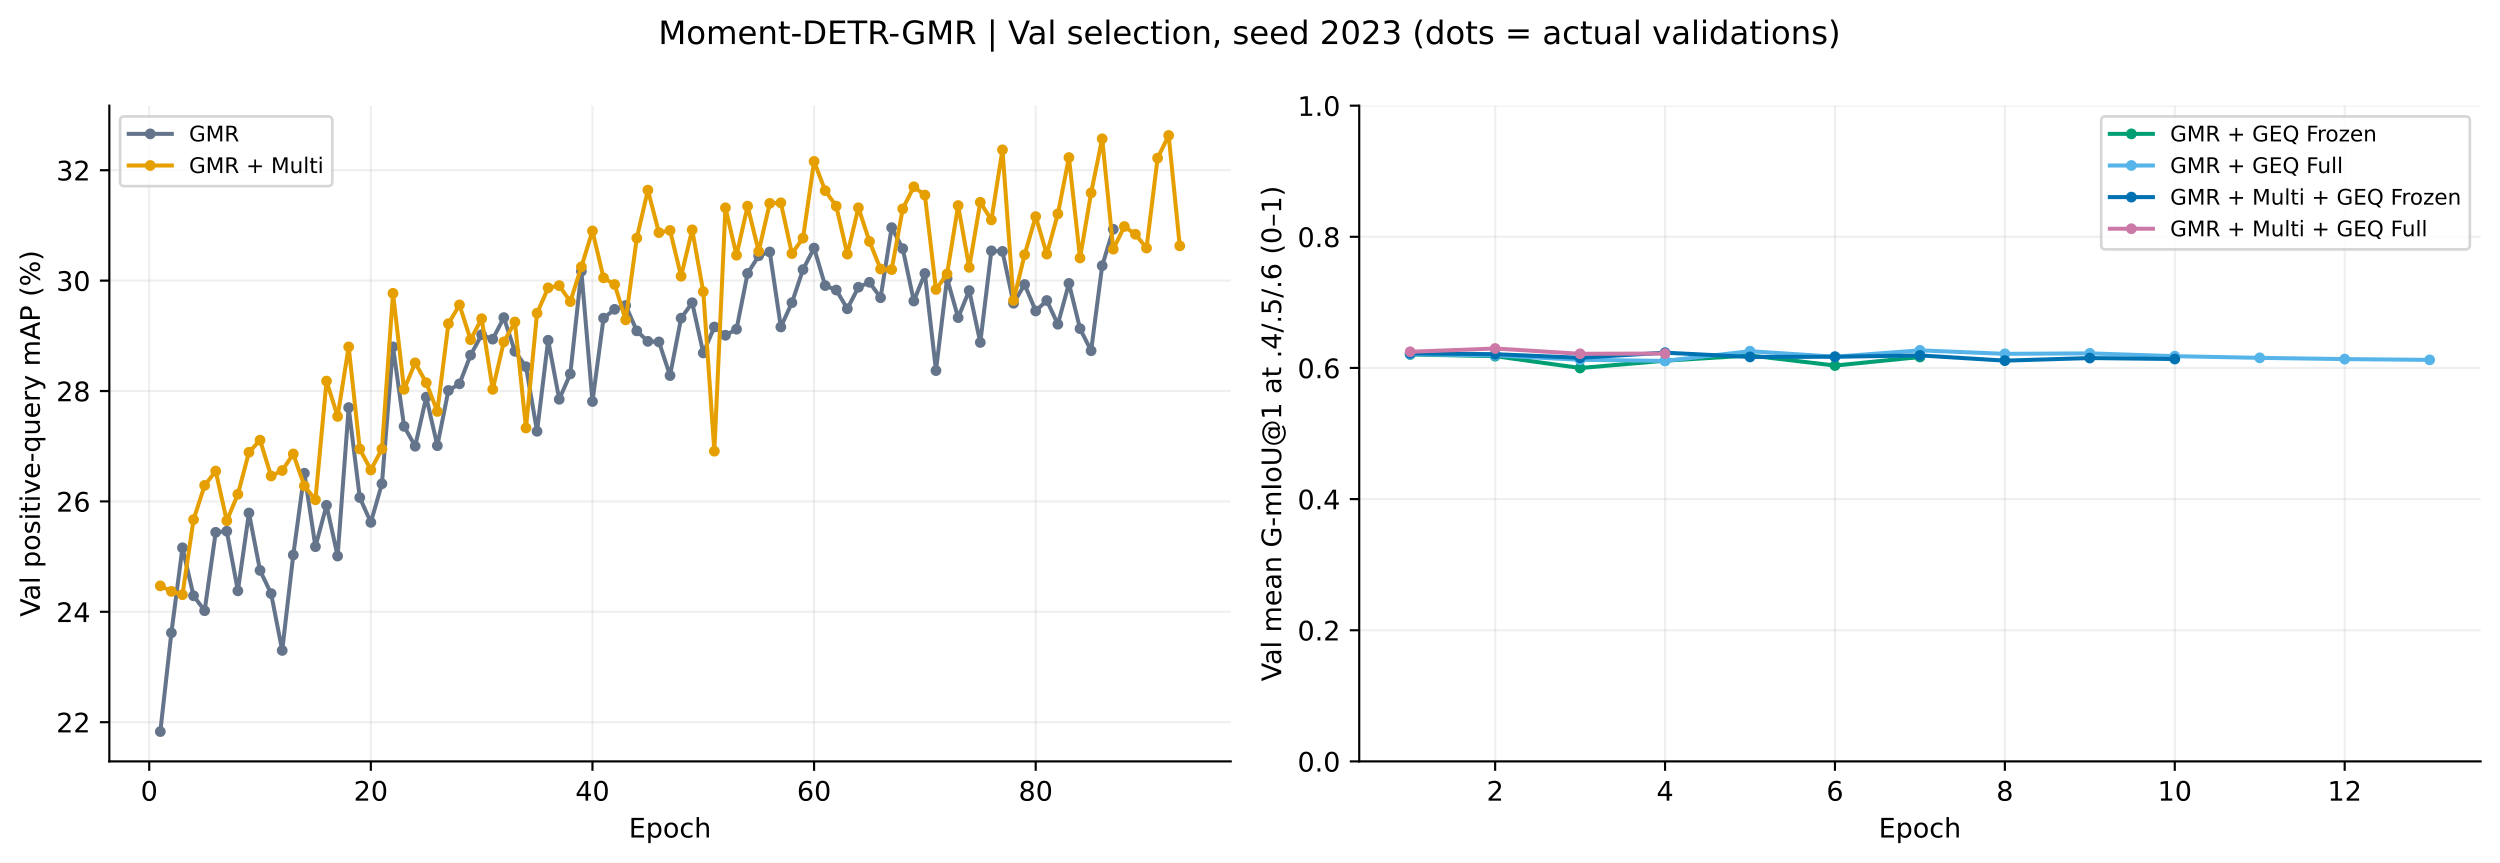
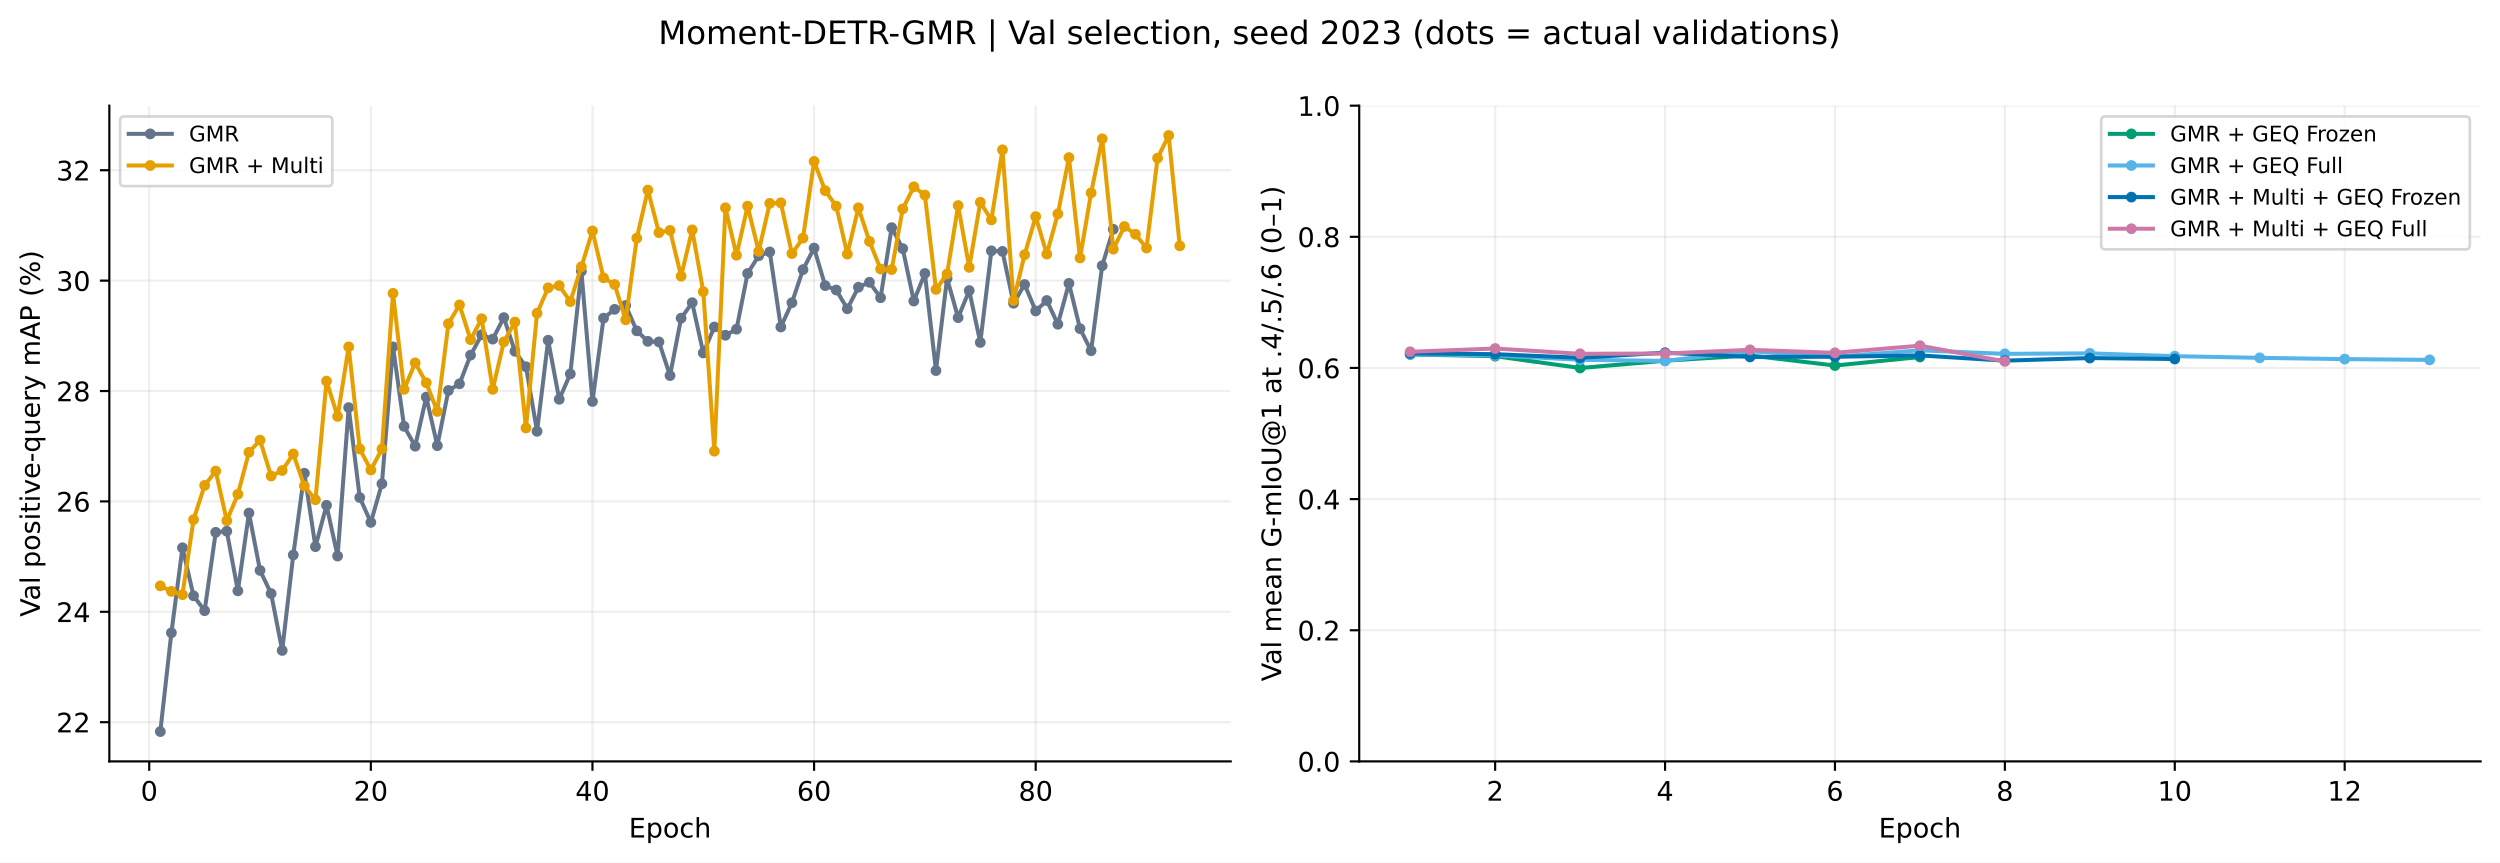
<svg xmlns="http://www.w3.org/2000/svg" xmlns:xlink="http://www.w3.org/1999/xlink" width="928.433pt" height="320.316pt" viewBox="0 0 928.433 320.316" version="1.1">
  <defs>
    <style type="text/css">*{stroke-linejoin: round; stroke-linecap: butt}</style>
  </defs>
  <g id="figure_1">
    <g id="patch_1">
      <path d="M -0 320.316  L 928.433 320.316  L 928.433 0  L -0 0  z " style="fill: #ffffff" />
    </g>
    <g id="axes_1">
      <g id="patch_2">
        <path d="M 40.603 282.76  L 457.058 282.76  L 457.058 39.24  L 40.603 39.24  z " style="fill: #ffffff" />
      </g>
      <g id="matplotlib.axis_1">
        <g id="xtick_1">
          <g id="line2d_1">
            <path d="M 55.418 282.76  L 55.418 39.24  " clip-path="url(#pdc1da5cae6)" style="fill: none; stroke: #b0b0b0; stroke-opacity: 0.2; stroke-width: 0.8; stroke-linecap: square" />
          </g>
          <g id="line2d_2">
            <defs>
              <path id="m847a747f1c" d="M 0 0  L 0 3.5  " style="stroke: #000000; stroke-width: 0.8" />
            </defs>
            <g>
              <use xlink:href="#m847a747f1c" x="55.418" y="282.76" style="stroke: #000000; stroke-width: 0.8" />
            </g>
          </g>
          <g id="text_1">
            <text style="font-size: 10px; font-family: 'DejaVu Sans'; text-anchor: middle" x="55.418" y="297.358" transform="rotate(-0 55.41773 297.3584)">0</text>
          </g>
        </g>
        <g id="xtick_2">
          <g id="line2d_3">
            <path d="M 137.721 282.76  L 137.721 39.24  " clip-path="url(#pdc1da5cae6)" style="fill: none; stroke: #b0b0b0; stroke-opacity: 0.2; stroke-width: 0.8; stroke-linecap: square" />
          </g>
          <g id="line2d_4">
            <g>
              <use xlink:href="#m847a747f1c" x="137.721" y="282.76" style="stroke: #000000; stroke-width: 0.8" />
            </g>
          </g>
          <g id="text_2">
            <text style="font-size: 10px; font-family: 'DejaVu Sans'; text-anchor: middle" x="137.721" y="297.358" transform="rotate(-0 137.7211 297.3584)">20</text>
          </g>
        </g>
        <g id="xtick_3">
          <g id="line2d_5">
            <path d="M 220.024 282.76  L 220.024 39.24  " clip-path="url(#pdc1da5cae6)" style="fill: none; stroke: #b0b0b0; stroke-opacity: 0.2; stroke-width: 0.8; stroke-linecap: square" />
          </g>
          <g id="line2d_6">
            <g>
              <use xlink:href="#m847a747f1c" x="220.024" y="282.76" style="stroke: #000000; stroke-width: 0.8" />
            </g>
          </g>
          <g id="text_3">
            <text style="font-size: 10px; font-family: 'DejaVu Sans'; text-anchor: middle" x="220.024" y="297.358" transform="rotate(-0 220.0244 297.3584)">40</text>
          </g>
        </g>
        <g id="xtick_4">
          <g id="line2d_7">
            <path d="M 302.328 282.76  L 302.328 39.24  " clip-path="url(#pdc1da5cae6)" style="fill: none; stroke: #b0b0b0; stroke-opacity: 0.2; stroke-width: 0.8; stroke-linecap: square" />
          </g>
          <g id="line2d_8">
            <g>
              <use xlink:href="#m847a747f1c" x="302.328" y="282.76" style="stroke: #000000; stroke-width: 0.8" />
            </g>
          </g>
          <g id="text_4">
            <text style="font-size: 10px; font-family: 'DejaVu Sans'; text-anchor: middle" x="302.328" y="297.358" transform="rotate(-0 302.3278 297.3584)">60</text>
          </g>
        </g>
        <g id="xtick_5">
          <g id="line2d_9">
            <path d="M 384.631 282.76  L 384.631 39.24  " clip-path="url(#pdc1da5cae6)" style="fill: none; stroke: #b0b0b0; stroke-opacity: 0.2; stroke-width: 0.8; stroke-linecap: square" />
          </g>
          <g id="line2d_10">
            <g>
              <use xlink:href="#m847a747f1c" x="384.631" y="282.76" style="stroke: #000000; stroke-width: 0.8" />
            </g>
          </g>
          <g id="text_5">
            <text style="font-size: 10px; font-family: 'DejaVu Sans'; text-anchor: middle" x="384.631" y="297.358" transform="rotate(-0 384.6312 297.3584)">80</text>
          </g>
        </g>
        <g id="text_6">
          <text style="font-size: 10px; font-family: 'DejaVu Sans'; text-anchor: middle" x="248.831" y="311.037" transform="rotate(-0 248.8306 311.0366)">Epoch</text>
        </g>
      </g>
      <g id="matplotlib.axis_2">
        <g id="ytick_1">
          <g id="line2d_11">
            <path d="M 40.603 268.206  L 457.058 268.206  " clip-path="url(#pdc1da5cae6)" style="fill: none; stroke: #b0b0b0; stroke-opacity: 0.2; stroke-width: 0.8; stroke-linecap: square" />
          </g>
          <g id="line2d_12">
            <defs>
              <path id="mc433141c62" d="M 0 0  L -3.5 0  " style="stroke: #000000; stroke-width: 0.8" />
            </defs>
            <g>
              <use xlink:href="#mc433141c62" x="40.603" y="268.206" style="stroke: #000000; stroke-width: 0.8" />
            </g>
          </g>
          <g id="text_7">
            <text style="font-size: 10px; font-family: 'DejaVu Sans'; text-anchor: end" x="33.603" y="272.005" transform="rotate(-0 33.60312 272.0054)">22</text>
          </g>
        </g>
        <g id="ytick_2">
          <g id="line2d_13">
            <path d="M 40.603 227.21  L 457.058 227.21  " clip-path="url(#pdc1da5cae6)" style="fill: none; stroke: #b0b0b0; stroke-opacity: 0.2; stroke-width: 0.8; stroke-linecap: square" />
          </g>
          <g id="line2d_14">
            <g>
              <use xlink:href="#mc433141c62" x="40.603" y="227.21" style="stroke: #000000; stroke-width: 0.8" />
            </g>
          </g>
          <g id="text_8">
            <text style="font-size: 10px; font-family: 'DejaVu Sans'; text-anchor: end" x="33.603" y="231.009" transform="rotate(-0 33.60312 231.0088)">24</text>
          </g>
        </g>
        <g id="ytick_3">
          <g id="line2d_15">
            <path d="M 40.603 186.213  L 457.058 186.213  " clip-path="url(#pdc1da5cae6)" style="fill: none; stroke: #b0b0b0; stroke-opacity: 0.2; stroke-width: 0.8; stroke-linecap: square" />
          </g>
          <g id="line2d_16">
            <g>
              <use xlink:href="#mc433141c62" x="40.603" y="186.213" style="stroke: #000000; stroke-width: 0.8" />
            </g>
          </g>
          <g id="text_9">
            <text style="font-size: 10px; font-family: 'DejaVu Sans'; text-anchor: end" x="33.603" y="190.012" transform="rotate(-0 33.60312 190.0121)">26</text>
          </g>
        </g>
        <g id="ytick_4">
          <g id="line2d_17">
            <path d="M 40.603 145.216  L 457.058 145.216  " clip-path="url(#pdc1da5cae6)" style="fill: none; stroke: #b0b0b0; stroke-opacity: 0.2; stroke-width: 0.8; stroke-linecap: square" />
          </g>
          <g id="line2d_18">
            <g>
              <use xlink:href="#mc433141c62" x="40.603" y="145.216" style="stroke: #000000; stroke-width: 0.8" />
            </g>
          </g>
          <g id="text_10">
            <text style="font-size: 10px; font-family: 'DejaVu Sans'; text-anchor: end" x="33.603" y="149.016" transform="rotate(-0 33.60312 149.0155)">28</text>
          </g>
        </g>
        <g id="ytick_5">
          <g id="line2d_19">
            <path d="M 40.603 104.22  L 457.058 104.22  " clip-path="url(#pdc1da5cae6)" style="fill: none; stroke: #b0b0b0; stroke-opacity: 0.2; stroke-width: 0.8; stroke-linecap: square" />
          </g>
          <g id="line2d_20">
            <g>
              <use xlink:href="#mc433141c62" x="40.603" y="104.22" style="stroke: #000000; stroke-width: 0.8" />
            </g>
          </g>
          <g id="text_11">
            <text style="font-size: 10px; font-family: 'DejaVu Sans'; text-anchor: end" x="33.603" y="108.019" transform="rotate(-0 33.60312 108.0189)">30</text>
          </g>
        </g>
        <g id="ytick_6">
          <g id="line2d_21">
            <path d="M 40.603 63.223  L 457.058 63.223  " clip-path="url(#pdc1da5cae6)" style="fill: none; stroke: #b0b0b0; stroke-opacity: 0.2; stroke-width: 0.8; stroke-linecap: square" />
          </g>
          <g id="line2d_22">
            <g>
              <use xlink:href="#mc433141c62" x="40.603" y="63.223" style="stroke: #000000; stroke-width: 0.8" />
            </g>
          </g>
          <g id="text_12">
            <text style="font-size: 10px; font-family: 'DejaVu Sans'; text-anchor: end" x="33.603" y="67.022" transform="rotate(-0 33.60312 67.02225)">32</text>
          </g>
        </g>
        <g id="text_13">
          <text style="font-size: 10px; font-family: 'DejaVu Sans'; text-anchor: middle" x="14.798" y="161" transform="rotate(-90 14.79844 161)">Val positive-query mAP (%)</text>
        </g>
      </g>
      <g id="line2d_23">
        <path d="M 59.533 271.691  L 63.648 234.999  L 67.763 203.432  L 71.878 221.265  L 75.994 226.8  L 80.109 197.692  L 84.224 197.282  L 88.339 219.42  L 92.454 190.518  L 96.569 211.836  L 100.685 220.445  L 104.8 241.558  L 108.915 206.096  L 113.03 175.759  L 117.145 203.022  L 121.26 187.648  L 125.376 206.506  L 129.491 151.366  L 133.606 184.778  L 137.721 194.002  L 141.836 179.653  L 145.951 128.818  L 150.067 158.335  L 154.182 165.715  L 158.297 147.471  L 162.412 165.51  L 166.527 145.011  L 170.642 142.552  L 174.758 131.892  L 178.873 124.308  L 182.988 125.948  L 187.103 117.954  L 191.218 130.458  L 195.333 136.197  L 199.449 160.18  L 203.564 126.358  L 207.679 148.291  L 211.794 138.862  L 215.909 100.735  L 220.024 149.111  L 224.14 118.159  L 228.255 114.879  L 232.37 113.444  L 236.485 122.873  L 240.6 126.768  L 244.715 126.973  L 248.831 139.477  L 252.946 118.159  L 257.061 112.419  L 261.176 131.072  L 265.291 121.438  L 269.406 124.513  L 273.522 122.258  L 277.637 101.555  L 281.752 94.995  L 285.867 93.561  L 289.982 121.438  L 294.097 112.419  L 298.213 100.12  L 302.328 92.126  L 306.443 106.065  L 310.558 107.704  L 314.673 114.674  L 318.788 106.679  L 322.904 104.835  L 327.019 110.574  L 331.134 84.541  L 335.249 92.331  L 339.364 111.804  L 343.479 101.555  L 347.595 137.632  L 351.71 103.4  L 355.825 117.954  L 359.94 107.909  L 364.055 127.178  L 368.17 93.151  L 372.286 93.356  L 376.401 112.624  L 380.516 105.655  L 384.631 115.494  L 388.746 111.599  L 392.862 120.413  L 396.977 105.245  L 401.092 122.053  L 405.207 130.253  L 409.322 98.685  L 413.437 85.156  " clip-path="url(#pdc1da5cae6)" style="fill: none; stroke: #64748b; stroke-width: 1.5; stroke-linecap: square" />
        <defs>
          <path id="mf4bc2572a3" d="M 0 1.5  C 0.398 1.5 0.779 1.342 1.061 1.061  C 1.342 0.779 1.5 0.398 1.5 0  C 1.5 -0.398 1.342 -0.779 1.061 -1.061  C 0.779 -1.342 0.398 -1.5 0 -1.5  C -0.398 -1.5 -0.779 -1.342 -1.061 -1.061  C -1.342 -0.779 -1.5 -0.398 -1.5 0  C -1.5 0.398 -1.342 0.779 -1.061 1.061  C -0.779 1.342 -0.398 1.5 0 1.5  z " style="stroke: #64748b" />
        </defs>
        <g clip-path="url(#pdc1da5cae6)">
          <use xlink:href="#mf4bc2572a3" x="59.533" y="271.691" style="fill: #64748b; stroke: #64748b" />
          <use xlink:href="#mf4bc2572a3" x="63.648" y="234.999" style="fill: #64748b; stroke: #64748b" />
          <use xlink:href="#mf4bc2572a3" x="67.763" y="203.432" style="fill: #64748b; stroke: #64748b" />
          <use xlink:href="#mf4bc2572a3" x="71.878" y="221.265" style="fill: #64748b; stroke: #64748b" />
          <use xlink:href="#mf4bc2572a3" x="75.994" y="226.8" style="fill: #64748b; stroke: #64748b" />
          <use xlink:href="#mf4bc2572a3" x="80.109" y="197.692" style="fill: #64748b; stroke: #64748b" />
          <use xlink:href="#mf4bc2572a3" x="84.224" y="197.282" style="fill: #64748b; stroke: #64748b" />
          <use xlink:href="#mf4bc2572a3" x="88.339" y="219.42" style="fill: #64748b; stroke: #64748b" />
          <use xlink:href="#mf4bc2572a3" x="92.454" y="190.518" style="fill: #64748b; stroke: #64748b" />
          <use xlink:href="#mf4bc2572a3" x="96.569" y="211.836" style="fill: #64748b; stroke: #64748b" />
          <use xlink:href="#mf4bc2572a3" x="100.685" y="220.445" style="fill: #64748b; stroke: #64748b" />
          <use xlink:href="#mf4bc2572a3" x="104.8" y="241.558" style="fill: #64748b; stroke: #64748b" />
          <use xlink:href="#mf4bc2572a3" x="108.915" y="206.096" style="fill: #64748b; stroke: #64748b" />
          <use xlink:href="#mf4bc2572a3" x="113.03" y="175.759" style="fill: #64748b; stroke: #64748b" />
          <use xlink:href="#mf4bc2572a3" x="117.145" y="203.022" style="fill: #64748b; stroke: #64748b" />
          <use xlink:href="#mf4bc2572a3" x="121.26" y="187.648" style="fill: #64748b; stroke: #64748b" />
          <use xlink:href="#mf4bc2572a3" x="125.376" y="206.506" style="fill: #64748b; stroke: #64748b" />
          <use xlink:href="#mf4bc2572a3" x="129.491" y="151.366" style="fill: #64748b; stroke: #64748b" />
          <use xlink:href="#mf4bc2572a3" x="133.606" y="184.778" style="fill: #64748b; stroke: #64748b" />
          <use xlink:href="#mf4bc2572a3" x="137.721" y="194.002" style="fill: #64748b; stroke: #64748b" />
          <use xlink:href="#mf4bc2572a3" x="141.836" y="179.653" style="fill: #64748b; stroke: #64748b" />
          <use xlink:href="#mf4bc2572a3" x="145.951" y="128.818" style="fill: #64748b; stroke: #64748b" />
          <use xlink:href="#mf4bc2572a3" x="150.067" y="158.335" style="fill: #64748b; stroke: #64748b" />
          <use xlink:href="#mf4bc2572a3" x="154.182" y="165.715" style="fill: #64748b; stroke: #64748b" />
          <use xlink:href="#mf4bc2572a3" x="158.297" y="147.471" style="fill: #64748b; stroke: #64748b" />
          <use xlink:href="#mf4bc2572a3" x="162.412" y="165.51" style="fill: #64748b; stroke: #64748b" />
          <use xlink:href="#mf4bc2572a3" x="166.527" y="145.011" style="fill: #64748b; stroke: #64748b" />
          <use xlink:href="#mf4bc2572a3" x="170.642" y="142.552" style="fill: #64748b; stroke: #64748b" />
          <use xlink:href="#mf4bc2572a3" x="174.758" y="131.892" style="fill: #64748b; stroke: #64748b" />
          <use xlink:href="#mf4bc2572a3" x="178.873" y="124.308" style="fill: #64748b; stroke: #64748b" />
          <use xlink:href="#mf4bc2572a3" x="182.988" y="125.948" style="fill: #64748b; stroke: #64748b" />
          <use xlink:href="#mf4bc2572a3" x="187.103" y="117.954" style="fill: #64748b; stroke: #64748b" />
          <use xlink:href="#mf4bc2572a3" x="191.218" y="130.458" style="fill: #64748b; stroke: #64748b" />
          <use xlink:href="#mf4bc2572a3" x="195.333" y="136.197" style="fill: #64748b; stroke: #64748b" />
          <use xlink:href="#mf4bc2572a3" x="199.449" y="160.18" style="fill: #64748b; stroke: #64748b" />
          <use xlink:href="#mf4bc2572a3" x="203.564" y="126.358" style="fill: #64748b; stroke: #64748b" />
          <use xlink:href="#mf4bc2572a3" x="207.679" y="148.291" style="fill: #64748b; stroke: #64748b" />
          <use xlink:href="#mf4bc2572a3" x="211.794" y="138.862" style="fill: #64748b; stroke: #64748b" />
          <use xlink:href="#mf4bc2572a3" x="215.909" y="100.735" style="fill: #64748b; stroke: #64748b" />
          <use xlink:href="#mf4bc2572a3" x="220.024" y="149.111" style="fill: #64748b; stroke: #64748b" />
          <use xlink:href="#mf4bc2572a3" x="224.14" y="118.159" style="fill: #64748b; stroke: #64748b" />
          <use xlink:href="#mf4bc2572a3" x="228.255" y="114.879" style="fill: #64748b; stroke: #64748b" />
          <use xlink:href="#mf4bc2572a3" x="232.37" y="113.444" style="fill: #64748b; stroke: #64748b" />
          <use xlink:href="#mf4bc2572a3" x="236.485" y="122.873" style="fill: #64748b; stroke: #64748b" />
          <use xlink:href="#mf4bc2572a3" x="240.6" y="126.768" style="fill: #64748b; stroke: #64748b" />
          <use xlink:href="#mf4bc2572a3" x="244.715" y="126.973" style="fill: #64748b; stroke: #64748b" />
          <use xlink:href="#mf4bc2572a3" x="248.831" y="139.477" style="fill: #64748b; stroke: #64748b" />
          <use xlink:href="#mf4bc2572a3" x="252.946" y="118.159" style="fill: #64748b; stroke: #64748b" />
          <use xlink:href="#mf4bc2572a3" x="257.061" y="112.419" style="fill: #64748b; stroke: #64748b" />
          <use xlink:href="#mf4bc2572a3" x="261.176" y="131.072" style="fill: #64748b; stroke: #64748b" />
          <use xlink:href="#mf4bc2572a3" x="265.291" y="121.438" style="fill: #64748b; stroke: #64748b" />
          <use xlink:href="#mf4bc2572a3" x="269.406" y="124.513" style="fill: #64748b; stroke: #64748b" />
          <use xlink:href="#mf4bc2572a3" x="273.522" y="122.258" style="fill: #64748b; stroke: #64748b" />
          <use xlink:href="#mf4bc2572a3" x="277.637" y="101.555" style="fill: #64748b; stroke: #64748b" />
          <use xlink:href="#mf4bc2572a3" x="281.752" y="94.995" style="fill: #64748b; stroke: #64748b" />
          <use xlink:href="#mf4bc2572a3" x="285.867" y="93.561" style="fill: #64748b; stroke: #64748b" />
          <use xlink:href="#mf4bc2572a3" x="289.982" y="121.438" style="fill: #64748b; stroke: #64748b" />
          <use xlink:href="#mf4bc2572a3" x="294.097" y="112.419" style="fill: #64748b; stroke: #64748b" />
          <use xlink:href="#mf4bc2572a3" x="298.213" y="100.12" style="fill: #64748b; stroke: #64748b" />
          <use xlink:href="#mf4bc2572a3" x="302.328" y="92.126" style="fill: #64748b; stroke: #64748b" />
          <use xlink:href="#mf4bc2572a3" x="306.443" y="106.065" style="fill: #64748b; stroke: #64748b" />
          <use xlink:href="#mf4bc2572a3" x="310.558" y="107.704" style="fill: #64748b; stroke: #64748b" />
          <use xlink:href="#mf4bc2572a3" x="314.673" y="114.674" style="fill: #64748b; stroke: #64748b" />
          <use xlink:href="#mf4bc2572a3" x="318.788" y="106.679" style="fill: #64748b; stroke: #64748b" />
          <use xlink:href="#mf4bc2572a3" x="322.904" y="104.835" style="fill: #64748b; stroke: #64748b" />
          <use xlink:href="#mf4bc2572a3" x="327.019" y="110.574" style="fill: #64748b; stroke: #64748b" />
          <use xlink:href="#mf4bc2572a3" x="331.134" y="84.541" style="fill: #64748b; stroke: #64748b" />
          <use xlink:href="#mf4bc2572a3" x="335.249" y="92.331" style="fill: #64748b; stroke: #64748b" />
          <use xlink:href="#mf4bc2572a3" x="339.364" y="111.804" style="fill: #64748b; stroke: #64748b" />
          <use xlink:href="#mf4bc2572a3" x="343.479" y="101.555" style="fill: #64748b; stroke: #64748b" />
          <use xlink:href="#mf4bc2572a3" x="347.595" y="137.632" style="fill: #64748b; stroke: #64748b" />
          <use xlink:href="#mf4bc2572a3" x="351.71" y="103.4" style="fill: #64748b; stroke: #64748b" />
          <use xlink:href="#mf4bc2572a3" x="355.825" y="117.954" style="fill: #64748b; stroke: #64748b" />
          <use xlink:href="#mf4bc2572a3" x="359.94" y="107.909" style="fill: #64748b; stroke: #64748b" />
          <use xlink:href="#mf4bc2572a3" x="364.055" y="127.178" style="fill: #64748b; stroke: #64748b" />
          <use xlink:href="#mf4bc2572a3" x="368.17" y="93.151" style="fill: #64748b; stroke: #64748b" />
          <use xlink:href="#mf4bc2572a3" x="372.286" y="93.356" style="fill: #64748b; stroke: #64748b" />
          <use xlink:href="#mf4bc2572a3" x="376.401" y="112.624" style="fill: #64748b; stroke: #64748b" />
          <use xlink:href="#mf4bc2572a3" x="380.516" y="105.655" style="fill: #64748b; stroke: #64748b" />
          <use xlink:href="#mf4bc2572a3" x="384.631" y="115.494" style="fill: #64748b; stroke: #64748b" />
          <use xlink:href="#mf4bc2572a3" x="388.746" y="111.599" style="fill: #64748b; stroke: #64748b" />
          <use xlink:href="#mf4bc2572a3" x="392.862" y="120.413" style="fill: #64748b; stroke: #64748b" />
          <use xlink:href="#mf4bc2572a3" x="396.977" y="105.245" style="fill: #64748b; stroke: #64748b" />
          <use xlink:href="#mf4bc2572a3" x="401.092" y="122.053" style="fill: #64748b; stroke: #64748b" />
          <use xlink:href="#mf4bc2572a3" x="405.207" y="130.253" style="fill: #64748b; stroke: #64748b" />
          <use xlink:href="#mf4bc2572a3" x="409.322" y="98.685" style="fill: #64748b; stroke: #64748b" />
          <use xlink:href="#mf4bc2572a3" x="413.437" y="85.156" style="fill: #64748b; stroke: #64748b" />
        </g>
      </g>
      <g id="line2d_24">
        <path d="M 59.533 217.575  L 63.648 219.625  L 67.763 220.855  L 71.878 192.977  L 75.994 180.268  L 80.109 174.939  L 84.224 193.387  L 88.339 183.548  L 92.454 167.969  L 96.569 163.46  L 100.685 176.784  L 104.8 174.734  L 108.915 168.584  L 113.03 180.473  L 117.145 185.598  L 121.26 141.527  L 125.376 154.646  L 129.491 128.818  L 133.606 166.74  L 137.721 174.529  L 141.836 166.74  L 145.951 108.934  L 150.067 144.601  L 154.182 134.762  L 158.297 142.142  L 162.412 152.801  L 166.527 120.208  L 170.642 113.239  L 174.758 126.153  L 178.873 118.364  L 182.988 144.601  L 187.103 126.973  L 191.218 119.593  L 195.333 158.95  L 199.449 116.314  L 203.564 106.884  L 207.679 106.065  L 211.794 112.009  L 215.909 99.095  L 220.024 85.771  L 224.14 103.195  L 228.255 105.655  L 232.37 118.773  L 236.485 88.436  L 240.6 70.602  L 244.715 86.386  L 248.831 85.566  L 252.946 102.58  L 257.061 85.361  L 261.176 108.319  L 265.291 167.559  L 269.406 77.162  L 273.522 94.79  L 277.637 76.547  L 281.752 93.356  L 285.867 75.522  L 289.982 75.317  L 294.097 94.175  L 298.213 88.436  L 302.328 59.943  L 306.443 70.807  L 310.558 76.547  L 314.673 94.38  L 318.788 77.162  L 322.904 89.666  L 327.019 99.915  L 331.134 100.12  L 335.249 77.572  L 339.364 69.373  L 343.479 72.447  L 347.595 107.499  L 351.71 101.76  L 355.825 76.342  L 359.94 99.3  L 364.055 75.112  L 368.17 81.672  L 372.286 55.639  L 376.401 111.599  L 380.516 94.585  L 384.631 80.442  L 388.746 94.38  L 392.862 79.417  L 396.977 58.508  L 401.092 95.815  L 405.207 71.627  L 409.322 51.539  L 413.437 92.536  L 417.553 84.131  L 421.668 87.001  L 425.783 92.126  L 429.898 58.713  L 434.013 50.309  L 438.128 91.306  " clip-path="url(#pdc1da5cae6)" style="fill: none; stroke: #e69f00; stroke-width: 1.5; stroke-linecap: square" />
        <defs>
          <path id="mbf485513ee" d="M 0 1.5  C 0.398 1.5 0.779 1.342 1.061 1.061  C 1.342 0.779 1.5 0.398 1.5 0  C 1.5 -0.398 1.342 -0.779 1.061 -1.061  C 0.779 -1.342 0.398 -1.5 0 -1.5  C -0.398 -1.5 -0.779 -1.342 -1.061 -1.061  C -1.342 -0.779 -1.5 -0.398 -1.5 0  C -1.5 0.398 -1.342 0.779 -1.061 1.061  C -0.779 1.342 -0.398 1.5 0 1.5  z " style="stroke: #e69f00" />
        </defs>
        <g clip-path="url(#pdc1da5cae6)">
          <use xlink:href="#mbf485513ee" x="59.533" y="217.575" style="fill: #e69f00; stroke: #e69f00" />
          <use xlink:href="#mbf485513ee" x="63.648" y="219.625" style="fill: #e69f00; stroke: #e69f00" />
          <use xlink:href="#mbf485513ee" x="67.763" y="220.855" style="fill: #e69f00; stroke: #e69f00" />
          <use xlink:href="#mbf485513ee" x="71.878" y="192.977" style="fill: #e69f00; stroke: #e69f00" />
          <use xlink:href="#mbf485513ee" x="75.994" y="180.268" style="fill: #e69f00; stroke: #e69f00" />
          <use xlink:href="#mbf485513ee" x="80.109" y="174.939" style="fill: #e69f00; stroke: #e69f00" />
          <use xlink:href="#mbf485513ee" x="84.224" y="193.387" style="fill: #e69f00; stroke: #e69f00" />
          <use xlink:href="#mbf485513ee" x="88.339" y="183.548" style="fill: #e69f00; stroke: #e69f00" />
          <use xlink:href="#mbf485513ee" x="92.454" y="167.969" style="fill: #e69f00; stroke: #e69f00" />
          <use xlink:href="#mbf485513ee" x="96.569" y="163.46" style="fill: #e69f00; stroke: #e69f00" />
          <use xlink:href="#mbf485513ee" x="100.685" y="176.784" style="fill: #e69f00; stroke: #e69f00" />
          <use xlink:href="#mbf485513ee" x="104.8" y="174.734" style="fill: #e69f00; stroke: #e69f00" />
          <use xlink:href="#mbf485513ee" x="108.915" y="168.584" style="fill: #e69f00; stroke: #e69f00" />
          <use xlink:href="#mbf485513ee" x="113.03" y="180.473" style="fill: #e69f00; stroke: #e69f00" />
          <use xlink:href="#mbf485513ee" x="117.145" y="185.598" style="fill: #e69f00; stroke: #e69f00" />
          <use xlink:href="#mbf485513ee" x="121.26" y="141.527" style="fill: #e69f00; stroke: #e69f00" />
          <use xlink:href="#mbf485513ee" x="125.376" y="154.646" style="fill: #e69f00; stroke: #e69f00" />
          <use xlink:href="#mbf485513ee" x="129.491" y="128.818" style="fill: #e69f00; stroke: #e69f00" />
          <use xlink:href="#mbf485513ee" x="133.606" y="166.74" style="fill: #e69f00; stroke: #e69f00" />
          <use xlink:href="#mbf485513ee" x="137.721" y="174.529" style="fill: #e69f00; stroke: #e69f00" />
          <use xlink:href="#mbf485513ee" x="141.836" y="166.74" style="fill: #e69f00; stroke: #e69f00" />
          <use xlink:href="#mbf485513ee" x="145.951" y="108.934" style="fill: #e69f00; stroke: #e69f00" />
          <use xlink:href="#mbf485513ee" x="150.067" y="144.601" style="fill: #e69f00; stroke: #e69f00" />
          <use xlink:href="#mbf485513ee" x="154.182" y="134.762" style="fill: #e69f00; stroke: #e69f00" />
          <use xlink:href="#mbf485513ee" x="158.297" y="142.142" style="fill: #e69f00; stroke: #e69f00" />
          <use xlink:href="#mbf485513ee" x="162.412" y="152.801" style="fill: #e69f00; stroke: #e69f00" />
          <use xlink:href="#mbf485513ee" x="166.527" y="120.208" style="fill: #e69f00; stroke: #e69f00" />
          <use xlink:href="#mbf485513ee" x="170.642" y="113.239" style="fill: #e69f00; stroke: #e69f00" />
          <use xlink:href="#mbf485513ee" x="174.758" y="126.153" style="fill: #e69f00; stroke: #e69f00" />
          <use xlink:href="#mbf485513ee" x="178.873" y="118.364" style="fill: #e69f00; stroke: #e69f00" />
          <use xlink:href="#mbf485513ee" x="182.988" y="144.601" style="fill: #e69f00; stroke: #e69f00" />
          <use xlink:href="#mbf485513ee" x="187.103" y="126.973" style="fill: #e69f00; stroke: #e69f00" />
          <use xlink:href="#mbf485513ee" x="191.218" y="119.593" style="fill: #e69f00; stroke: #e69f00" />
          <use xlink:href="#mbf485513ee" x="195.333" y="158.95" style="fill: #e69f00; stroke: #e69f00" />
          <use xlink:href="#mbf485513ee" x="199.449" y="116.314" style="fill: #e69f00; stroke: #e69f00" />
          <use xlink:href="#mbf485513ee" x="203.564" y="106.884" style="fill: #e69f00; stroke: #e69f00" />
          <use xlink:href="#mbf485513ee" x="207.679" y="106.065" style="fill: #e69f00; stroke: #e69f00" />
          <use xlink:href="#mbf485513ee" x="211.794" y="112.009" style="fill: #e69f00; stroke: #e69f00" />
          <use xlink:href="#mbf485513ee" x="215.909" y="99.095" style="fill: #e69f00; stroke: #e69f00" />
          <use xlink:href="#mbf485513ee" x="220.024" y="85.771" style="fill: #e69f00; stroke: #e69f00" />
          <use xlink:href="#mbf485513ee" x="224.14" y="103.195" style="fill: #e69f00; stroke: #e69f00" />
          <use xlink:href="#mbf485513ee" x="228.255" y="105.655" style="fill: #e69f00; stroke: #e69f00" />
          <use xlink:href="#mbf485513ee" x="232.37" y="118.773" style="fill: #e69f00; stroke: #e69f00" />
          <use xlink:href="#mbf485513ee" x="236.485" y="88.436" style="fill: #e69f00; stroke: #e69f00" />
          <use xlink:href="#mbf485513ee" x="240.6" y="70.602" style="fill: #e69f00; stroke: #e69f00" />
          <use xlink:href="#mbf485513ee" x="244.715" y="86.386" style="fill: #e69f00; stroke: #e69f00" />
          <use xlink:href="#mbf485513ee" x="248.831" y="85.566" style="fill: #e69f00; stroke: #e69f00" />
          <use xlink:href="#mbf485513ee" x="252.946" y="102.58" style="fill: #e69f00; stroke: #e69f00" />
          <use xlink:href="#mbf485513ee" x="257.061" y="85.361" style="fill: #e69f00; stroke: #e69f00" />
          <use xlink:href="#mbf485513ee" x="261.176" y="108.319" style="fill: #e69f00; stroke: #e69f00" />
          <use xlink:href="#mbf485513ee" x="265.291" y="167.559" style="fill: #e69f00; stroke: #e69f00" />
          <use xlink:href="#mbf485513ee" x="269.406" y="77.162" style="fill: #e69f00; stroke: #e69f00" />
          <use xlink:href="#mbf485513ee" x="273.522" y="94.79" style="fill: #e69f00; stroke: #e69f00" />
          <use xlink:href="#mbf485513ee" x="277.637" y="76.547" style="fill: #e69f00; stroke: #e69f00" />
          <use xlink:href="#mbf485513ee" x="281.752" y="93.356" style="fill: #e69f00; stroke: #e69f00" />
          <use xlink:href="#mbf485513ee" x="285.867" y="75.522" style="fill: #e69f00; stroke: #e69f00" />
          <use xlink:href="#mbf485513ee" x="289.982" y="75.317" style="fill: #e69f00; stroke: #e69f00" />
          <use xlink:href="#mbf485513ee" x="294.097" y="94.175" style="fill: #e69f00; stroke: #e69f00" />
          <use xlink:href="#mbf485513ee" x="298.213" y="88.436" style="fill: #e69f00; stroke: #e69f00" />
          <use xlink:href="#mbf485513ee" x="302.328" y="59.943" style="fill: #e69f00; stroke: #e69f00" />
          <use xlink:href="#mbf485513ee" x="306.443" y="70.807" style="fill: #e69f00; stroke: #e69f00" />
          <use xlink:href="#mbf485513ee" x="310.558" y="76.547" style="fill: #e69f00; stroke: #e69f00" />
          <use xlink:href="#mbf485513ee" x="314.673" y="94.38" style="fill: #e69f00; stroke: #e69f00" />
          <use xlink:href="#mbf485513ee" x="318.788" y="77.162" style="fill: #e69f00; stroke: #e69f00" />
          <use xlink:href="#mbf485513ee" x="322.904" y="89.666" style="fill: #e69f00; stroke: #e69f00" />
          <use xlink:href="#mbf485513ee" x="327.019" y="99.915" style="fill: #e69f00; stroke: #e69f00" />
          <use xlink:href="#mbf485513ee" x="331.134" y="100.12" style="fill: #e69f00; stroke: #e69f00" />
          <use xlink:href="#mbf485513ee" x="335.249" y="77.572" style="fill: #e69f00; stroke: #e69f00" />
          <use xlink:href="#mbf485513ee" x="339.364" y="69.373" style="fill: #e69f00; stroke: #e69f00" />
          <use xlink:href="#mbf485513ee" x="343.479" y="72.447" style="fill: #e69f00; stroke: #e69f00" />
          <use xlink:href="#mbf485513ee" x="347.595" y="107.499" style="fill: #e69f00; stroke: #e69f00" />
          <use xlink:href="#mbf485513ee" x="351.71" y="101.76" style="fill: #e69f00; stroke: #e69f00" />
          <use xlink:href="#mbf485513ee" x="355.825" y="76.342" style="fill: #e69f00; stroke: #e69f00" />
          <use xlink:href="#mbf485513ee" x="359.94" y="99.3" style="fill: #e69f00; stroke: #e69f00" />
          <use xlink:href="#mbf485513ee" x="364.055" y="75.112" style="fill: #e69f00; stroke: #e69f00" />
          <use xlink:href="#mbf485513ee" x="368.17" y="81.672" style="fill: #e69f00; stroke: #e69f00" />
          <use xlink:href="#mbf485513ee" x="372.286" y="55.639" style="fill: #e69f00; stroke: #e69f00" />
          <use xlink:href="#mbf485513ee" x="376.401" y="111.599" style="fill: #e69f00; stroke: #e69f00" />
          <use xlink:href="#mbf485513ee" x="380.516" y="94.585" style="fill: #e69f00; stroke: #e69f00" />
          <use xlink:href="#mbf485513ee" x="384.631" y="80.442" style="fill: #e69f00; stroke: #e69f00" />
          <use xlink:href="#mbf485513ee" x="388.746" y="94.38" style="fill: #e69f00; stroke: #e69f00" />
          <use xlink:href="#mbf485513ee" x="392.862" y="79.417" style="fill: #e69f00; stroke: #e69f00" />
          <use xlink:href="#mbf485513ee" x="396.977" y="58.508" style="fill: #e69f00; stroke: #e69f00" />
          <use xlink:href="#mbf485513ee" x="401.092" y="95.815" style="fill: #e69f00; stroke: #e69f00" />
          <use xlink:href="#mbf485513ee" x="405.207" y="71.627" style="fill: #e69f00; stroke: #e69f00" />
          <use xlink:href="#mbf485513ee" x="409.322" y="51.539" style="fill: #e69f00; stroke: #e69f00" />
          <use xlink:href="#mbf485513ee" x="413.437" y="92.536" style="fill: #e69f00; stroke: #e69f00" />
          <use xlink:href="#mbf485513ee" x="417.553" y="84.131" style="fill: #e69f00; stroke: #e69f00" />
          <use xlink:href="#mbf485513ee" x="421.668" y="87.001" style="fill: #e69f00; stroke: #e69f00" />
          <use xlink:href="#mbf485513ee" x="425.783" y="92.126" style="fill: #e69f00; stroke: #e69f00" />
          <use xlink:href="#mbf485513ee" x="429.898" y="58.713" style="fill: #e69f00; stroke: #e69f00" />
          <use xlink:href="#mbf485513ee" x="434.013" y="50.309" style="fill: #e69f00; stroke: #e69f00" />
          <use xlink:href="#mbf485513ee" x="438.128" y="91.306" style="fill: #e69f00; stroke: #e69f00" />
        </g>
      </g>
      <g id="patch_3">
        <path d="M 40.603 282.76  L 40.603 39.24  " style="fill: none; stroke: #000000; stroke-width: 0.8; stroke-linejoin: miter; stroke-linecap: square" />
      </g>
      <g id="patch_4">
        <path d="M 40.603 282.76  L 457.058 282.76  " style="fill: none; stroke: #000000; stroke-width: 0.8; stroke-linejoin: miter; stroke-linecap: square" />
      </g>
      <g id="legend_1">
        <g id="patch_5">
          <path d="M 46.203 69.125  L 121.806 69.125  Q 123.406 69.125 123.406 67.525  L 123.406 44.84  Q 123.406 43.24 121.806 43.24  L 46.203 43.24  Q 44.603 43.24 44.603 44.84  L 44.603 67.525  Q 44.603 69.125 46.203 69.125  z " style="fill: #ffffff; opacity: 0.8; stroke: #cccccc; stroke-linejoin: miter" />
        </g>
        <g id="line2d_25">
          <path d="M 47.803 49.719  L 55.803 49.719  L 63.803 49.719  " style="fill: none; stroke: #64748b; stroke-width: 1.5; stroke-linecap: square" />
          <g>
            <use xlink:href="#mf4bc2572a3" x="55.803" y="49.719" style="fill: #64748b; stroke: #64748b" />
          </g>
        </g>
        <g id="text_14">
          <text style="font-size: 8px; font-family: 'DejaVu Sans'; text-anchor: start" x="70.203" y="52.519" transform="rotate(-0 70.20312 52.51875)">GMR</text>
        </g>
        <g id="line2d_26">
          <path d="M 47.803 61.461  L 55.803 61.461  L 63.803 61.461  " style="fill: none; stroke: #e69f00; stroke-width: 1.5; stroke-linecap: square" />
          <g>
            <use xlink:href="#mbf485513ee" x="55.803" y="61.461" style="fill: #e69f00; stroke: #e69f00" />
          </g>
        </g>
        <g id="text_15">
          <text style="font-size: 8px; font-family: 'DejaVu Sans'; text-anchor: start" x="70.203" y="64.261" transform="rotate(-0 70.20312 64.26125)">GMR + Multi</text>
        </g>
      </g>
    </g>
    <g id="axes_2">
      <g id="patch_6">
        <path d="M 504.778 282.76  L 921.233 282.76  L 921.233 39.24  L 504.778 39.24  z " style="fill: #ffffff" />
      </g>
      <g id="matplotlib.axis_3">
        <g id="xtick_6">
          <g id="line2d_27">
            <path d="M 555.258 282.76  L 555.258 39.24  " clip-path="url(#p370dd41538)" style="fill: none; stroke: #b0b0b0; stroke-opacity: 0.2; stroke-width: 0.8; stroke-linecap: square" />
          </g>
          <g id="line2d_28">
            <g>
              <use xlink:href="#m847a747f1c" x="555.258" y="282.76" style="stroke: #000000; stroke-width: 0.8" />
            </g>
          </g>
          <g id="text_16">
            <text style="font-size: 10px; font-family: 'DejaVu Sans'; text-anchor: middle" x="555.258" y="297.358" transform="rotate(-0 555.2575 297.3584)">2</text>
          </g>
        </g>
        <g id="xtick_7">
          <g id="line2d_29">
            <path d="M 618.357 282.76  L 618.357 39.24  " clip-path="url(#p370dd41538)" style="fill: none; stroke: #b0b0b0; stroke-opacity: 0.2; stroke-width: 0.8; stroke-linecap: square" />
          </g>
          <g id="line2d_30">
            <g>
              <use xlink:href="#m847a747f1c" x="618.357" y="282.76" style="stroke: #000000; stroke-width: 0.8" />
            </g>
          </g>
          <g id="text_17">
            <text style="font-size: 10px; font-family: 'DejaVu Sans'; text-anchor: middle" x="618.357" y="297.358" transform="rotate(-0 618.3568 297.3584)">4</text>
          </g>
        </g>
        <g id="xtick_8">
          <g id="line2d_31">
            <path d="M 681.456 282.76  L 681.456 39.24  " clip-path="url(#p370dd41538)" style="fill: none; stroke: #b0b0b0; stroke-opacity: 0.2; stroke-width: 0.8; stroke-linecap: square" />
          </g>
          <g id="line2d_32">
            <g>
              <use xlink:href="#m847a747f1c" x="681.456" y="282.76" style="stroke: #000000; stroke-width: 0.8" />
            </g>
          </g>
          <g id="text_18">
            <text style="font-size: 10px; font-family: 'DejaVu Sans'; text-anchor: middle" x="681.456" y="297.358" transform="rotate(-0 681.456 297.3584)">6</text>
          </g>
        </g>
        <g id="xtick_9">
          <g id="line2d_33">
            <path d="M 744.555 282.76  L 744.555 39.24  " clip-path="url(#p370dd41538)" style="fill: none; stroke: #b0b0b0; stroke-opacity: 0.2; stroke-width: 0.8; stroke-linecap: square" />
          </g>
          <g id="line2d_34">
            <g>
              <use xlink:href="#m847a747f1c" x="744.555" y="282.76" style="stroke: #000000; stroke-width: 0.8" />
            </g>
          </g>
          <g id="text_19">
            <text style="font-size: 10px; font-family: 'DejaVu Sans'; text-anchor: middle" x="744.555" y="297.358" transform="rotate(-0 744.5552 297.3584)">8</text>
          </g>
        </g>
        <g id="xtick_10">
          <g id="line2d_35">
            <path d="M 807.654 282.76  L 807.654 39.24  " clip-path="url(#p370dd41538)" style="fill: none; stroke: #b0b0b0; stroke-opacity: 0.2; stroke-width: 0.8; stroke-linecap: square" />
          </g>
          <g id="line2d_36">
            <g>
              <use xlink:href="#m847a747f1c" x="807.654" y="282.76" style="stroke: #000000; stroke-width: 0.8" />
            </g>
          </g>
          <g id="text_20">
            <text style="font-size: 10px; font-family: 'DejaVu Sans'; text-anchor: middle" x="807.654" y="297.358" transform="rotate(-0 807.6545 297.3584)">10</text>
          </g>
        </g>
        <g id="xtick_11">
          <g id="line2d_37">
            <path d="M 870.754 282.76  L 870.754 39.24  " clip-path="url(#p370dd41538)" style="fill: none; stroke: #b0b0b0; stroke-opacity: 0.2; stroke-width: 0.8; stroke-linecap: square" />
          </g>
          <g id="line2d_38">
            <g>
              <use xlink:href="#m847a747f1c" x="870.754" y="282.76" style="stroke: #000000; stroke-width: 0.8" />
            </g>
          </g>
          <g id="text_21">
            <text style="font-size: 10px; font-family: 'DejaVu Sans'; text-anchor: middle" x="870.754" y="297.358" transform="rotate(-0 870.7537 297.3584)">12</text>
          </g>
        </g>
        <g id="text_22">
          <text style="font-size: 10px; font-family: 'DejaVu Sans'; text-anchor: middle" x="713.006" y="311.037" transform="rotate(-0 713.0056 311.0366)">Epoch</text>
        </g>
      </g>
      <g id="matplotlib.axis_4">
        <g id="ytick_7">
          <g id="line2d_39">
            <path d="M 504.778 282.76  L 921.233 282.76  " clip-path="url(#p370dd41538)" style="fill: none; stroke: #b0b0b0; stroke-opacity: 0.2; stroke-width: 0.8; stroke-linecap: square" />
          </g>
          <g id="line2d_40">
            <g>
              <use xlink:href="#mc433141c62" x="504.778" y="282.76" style="stroke: #000000; stroke-width: 0.8" />
            </g>
          </g>
          <g id="text_23">
            <text style="font-size: 10px; font-family: 'DejaVu Sans'; text-anchor: end" x="497.778" y="286.559" transform="rotate(-0 497.7781 286.5592)">0.0</text>
          </g>
        </g>
        <g id="ytick_8">
          <g id="line2d_41">
            <path d="M 504.778 234.056  L 921.233 234.056  " clip-path="url(#p370dd41538)" style="fill: none; stroke: #b0b0b0; stroke-opacity: 0.2; stroke-width: 0.8; stroke-linecap: square" />
          </g>
          <g id="line2d_42">
            <g>
              <use xlink:href="#mc433141c62" x="504.778" y="234.056" style="stroke: #000000; stroke-width: 0.8" />
            </g>
          </g>
          <g id="text_24">
            <text style="font-size: 10px; font-family: 'DejaVu Sans'; text-anchor: end" x="497.778" y="237.855" transform="rotate(-0 497.7781 237.8552)">0.2</text>
          </g>
        </g>
        <g id="ytick_9">
          <g id="line2d_43">
            <path d="M 504.778 185.352  L 921.233 185.352  " clip-path="url(#p370dd41538)" style="fill: none; stroke: #b0b0b0; stroke-opacity: 0.2; stroke-width: 0.8; stroke-linecap: square" />
          </g>
          <g id="line2d_44">
            <g>
              <use xlink:href="#mc433141c62" x="504.778" y="185.352" style="stroke: #000000; stroke-width: 0.8" />
            </g>
          </g>
          <g id="text_25">
            <text style="font-size: 10px; font-family: 'DejaVu Sans'; text-anchor: end" x="497.778" y="189.151" transform="rotate(-0 497.7781 189.1512)">0.4</text>
          </g>
        </g>
        <g id="ytick_10">
          <g id="line2d_45">
            <path d="M 504.778 136.648  L 921.233 136.648  " clip-path="url(#p370dd41538)" style="fill: none; stroke: #b0b0b0; stroke-opacity: 0.2; stroke-width: 0.8; stroke-linecap: square" />
          </g>
          <g id="line2d_46">
            <g>
              <use xlink:href="#mc433141c62" x="504.778" y="136.648" style="stroke: #000000; stroke-width: 0.8" />
            </g>
          </g>
          <g id="text_26">
            <text style="font-size: 10px; font-family: 'DejaVu Sans'; text-anchor: end" x="497.778" y="140.447" transform="rotate(-0 497.7781 140.4472)">0.6</text>
          </g>
        </g>
        <g id="ytick_11">
          <g id="line2d_47">
            <path d="M 504.778 87.944  L 921.233 87.944  " clip-path="url(#p370dd41538)" style="fill: none; stroke: #b0b0b0; stroke-opacity: 0.2; stroke-width: 0.8; stroke-linecap: square" />
          </g>
          <g id="line2d_48">
            <g>
              <use xlink:href="#mc433141c62" x="504.778" y="87.944" style="stroke: #000000; stroke-width: 0.8" />
            </g>
          </g>
          <g id="text_27">
            <text style="font-size: 10px; font-family: 'DejaVu Sans'; text-anchor: end" x="497.778" y="91.743" transform="rotate(-0 497.7781 91.74322)">0.8</text>
          </g>
        </g>
        <g id="ytick_12">
          <g id="line2d_49">
            <path d="M 504.778 39.24  L 921.233 39.24  " clip-path="url(#p370dd41538)" style="fill: none; stroke: #b0b0b0; stroke-opacity: 0.2; stroke-width: 0.8; stroke-linecap: square" />
          </g>
          <g id="line2d_50">
            <g>
              <use xlink:href="#mc433141c62" x="504.778" y="39.24" style="stroke: #000000; stroke-width: 0.8" />
            </g>
          </g>
          <g id="text_28">
            <text style="font-size: 10px; font-family: 'DejaVu Sans'; text-anchor: end" x="497.778" y="43.039" transform="rotate(-0 497.7781 43.03922)">1.0</text>
          </g>
        </g>
        <g id="text_29">
          <text style="font-size: 10px; font-family: 'DejaVu Sans'; text-anchor: middle" x="475.795" y="161" transform="rotate(-90 475.7953 161)">Val mean G-mIoU@1 at .4/.5/.6 (0–1)</text>
        </g>
      </g>
      <g id="line2d_51">
        <path d="M 523.708 131.634  L 555.258 132.272  L 586.807 136.669  L 618.357 133.955  L 649.906 132.01  L 681.456 135.753  L 713.006 132.585  " clip-path="url(#p370dd41538)" style="fill: none; stroke: #009e73; stroke-width: 1.5; stroke-linecap: square" />
        <defs>
          <path id="m30085ae43f" d="M 0 1.5  C 0.398 1.5 0.779 1.342 1.061 1.061  C 1.342 0.779 1.5 0.398 1.5 0  C 1.5 -0.398 1.342 -0.779 1.061 -1.061  C 0.779 -1.342 0.398 -1.5 0 -1.5  C -0.398 -1.5 -0.779 -1.342 -1.061 -1.061  C -1.342 -0.779 -1.5 -0.398 -1.5 0  C -1.5 0.398 -1.342 0.779 -1.061 1.061  C -0.779 1.342 -0.398 1.5 0 1.5  z " style="stroke: #009e73" />
        </defs>
        <g clip-path="url(#p370dd41538)">
          <use xlink:href="#m30085ae43f" x="523.708" y="131.634" style="fill: #009e73; stroke: #009e73" />
          <use xlink:href="#m30085ae43f" x="555.258" y="132.272" style="fill: #009e73; stroke: #009e73" />
          <use xlink:href="#m30085ae43f" x="586.807" y="136.669" style="fill: #009e73; stroke: #009e73" />
          <use xlink:href="#m30085ae43f" x="618.357" y="133.955" style="fill: #009e73; stroke: #009e73" />
          <use xlink:href="#m30085ae43f" x="649.906" y="132.01" style="fill: #009e73; stroke: #009e73" />
          <use xlink:href="#m30085ae43f" x="681.456" y="135.753" style="fill: #009e73; stroke: #009e73" />
          <use xlink:href="#m30085ae43f" x="713.006" y="132.585" style="fill: #009e73; stroke: #009e73" />
        </g>
      </g>
      <g id="line2d_52">
        <path d="M 523.708 131.558  L 555.258 131.99  L 586.807 133.622  L 618.357 134.024  L 649.906 130.429  L 681.456 132.482  L 713.006 130.113  L 744.555 131.406  L 776.105 131.228  L 807.654 132.269  L 839.204 132.9  L 870.754 133.357  L 902.303 133.65  " clip-path="url(#p370dd41538)" style="fill: none; stroke: #56b4e9; stroke-width: 1.5; stroke-linecap: square" />
        <defs>
          <path id="m0832ad41ca" d="M 0 1.5  C 0.398 1.5 0.779 1.342 1.061 1.061  C 1.342 0.779 1.5 0.398 1.5 0  C 1.5 -0.398 1.342 -0.779 1.061 -1.061  C 0.779 -1.342 0.398 -1.5 0 -1.5  C -0.398 -1.5 -0.779 -1.342 -1.061 -1.061  C -1.342 -0.779 -1.5 -0.398 -1.5 0  C -1.5 0.398 -1.342 0.779 -1.061 1.061  C -0.779 1.342 -0.398 1.5 0 1.5  z " style="stroke: #56b4e9" />
        </defs>
        <g clip-path="url(#p370dd41538)">
          <use xlink:href="#m0832ad41ca" x="523.708" y="131.558" style="fill: #56b4e9; stroke: #56b4e9" />
          <use xlink:href="#m0832ad41ca" x="555.258" y="131.99" style="fill: #56b4e9; stroke: #56b4e9" />
          <use xlink:href="#m0832ad41ca" x="586.807" y="133.622" style="fill: #56b4e9; stroke: #56b4e9" />
          <use xlink:href="#m0832ad41ca" x="618.357" y="134.024" style="fill: #56b4e9; stroke: #56b4e9" />
          <use xlink:href="#m0832ad41ca" x="649.906" y="130.429" style="fill: #56b4e9; stroke: #56b4e9" />
          <use xlink:href="#m0832ad41ca" x="681.456" y="132.482" style="fill: #56b4e9; stroke: #56b4e9" />
          <use xlink:href="#m0832ad41ca" x="713.006" y="130.113" style="fill: #56b4e9; stroke: #56b4e9" />
          <use xlink:href="#m0832ad41ca" x="744.555" y="131.406" style="fill: #56b4e9; stroke: #56b4e9" />
          <use xlink:href="#m0832ad41ca" x="776.105" y="131.228" style="fill: #56b4e9; stroke: #56b4e9" />
          <use xlink:href="#m0832ad41ca" x="807.654" y="132.269" style="fill: #56b4e9; stroke: #56b4e9" />
          <use xlink:href="#m0832ad41ca" x="839.204" y="132.9" style="fill: #56b4e9; stroke: #56b4e9" />
          <use xlink:href="#m0832ad41ca" x="870.754" y="133.357" style="fill: #56b4e9; stroke: #56b4e9" />
          <use xlink:href="#m0832ad41ca" x="902.303" y="133.65" style="fill: #56b4e9; stroke: #56b4e9" />
        </g>
      </g>
      <g id="line2d_53">
        <path d="M 523.708 131.229  L 555.258 131.534  L 586.807 132.873  L 618.357 130.975  L 649.906 132.556  L 681.456 132.493  L 713.006 131.99  L 744.555 133.933  L 776.105 132.97  L 807.654 133.328  " clip-path="url(#p370dd41538)" style="fill: none; stroke: #0072b2; stroke-width: 1.5; stroke-linecap: square" />
        <defs>
          <path id="m9e7e1638f4" d="M 0 1.5  C 0.398 1.5 0.779 1.342 1.061 1.061  C 1.342 0.779 1.5 0.398 1.5 0  C 1.5 -0.398 1.342 -0.779 1.061 -1.061  C 0.779 -1.342 0.398 -1.5 0 -1.5  C -0.398 -1.5 -0.779 -1.342 -1.061 -1.061  C -1.342 -0.779 -1.5 -0.398 -1.5 0  C -1.5 0.398 -1.342 0.779 -1.061 1.061  C -0.779 1.342 -0.398 1.5 0 1.5  z " style="stroke: #0072b2" />
        </defs>
        <g clip-path="url(#p370dd41538)">
          <use xlink:href="#m9e7e1638f4" x="523.708" y="131.229" style="fill: #0072b2; stroke: #0072b2" />
          <use xlink:href="#m9e7e1638f4" x="555.258" y="131.534" style="fill: #0072b2; stroke: #0072b2" />
          <use xlink:href="#m9e7e1638f4" x="586.807" y="132.873" style="fill: #0072b2; stroke: #0072b2" />
          <use xlink:href="#m9e7e1638f4" x="618.357" y="130.975" style="fill: #0072b2; stroke: #0072b2" />
          <use xlink:href="#m9e7e1638f4" x="649.906" y="132.556" style="fill: #0072b2; stroke: #0072b2" />
          <use xlink:href="#m9e7e1638f4" x="681.456" y="132.493" style="fill: #0072b2; stroke: #0072b2" />
          <use xlink:href="#m9e7e1638f4" x="713.006" y="131.99" style="fill: #0072b2; stroke: #0072b2" />
          <use xlink:href="#m9e7e1638f4" x="744.555" y="133.933" style="fill: #0072b2; stroke: #0072b2" />
          <use xlink:href="#m9e7e1638f4" x="776.105" y="132.97" style="fill: #0072b2; stroke: #0072b2" />
          <use xlink:href="#m9e7e1638f4" x="807.654" y="133.328" style="fill: #0072b2; stroke: #0072b2" />
        </g>
      </g>
      <g id="line2d_54">
-         <path d="M 523.708 130.639  L 555.258 129.425  L 586.807 131.389  L 618.357 131.293  " clip-path="url(#p370dd41538)" style="fill: none; stroke: #cc79a7; stroke-width: 1.5; stroke-linecap: square" />
+         <path d="M 523.708 130.639  L 555.258 129.425  L 586.807 131.389  L 618.357 131.293  L 649.906 129.919  L 681.456 131.027  L 713.006 128.365  L 744.555 134.22  " clip-path="url(#p370dd41538)" style="fill: none; stroke: #cc79a7; stroke-width: 1.5; stroke-linecap: square" />
        <defs>
          <path id="m23cd9679b8" d="M 0 1.5  C 0.398 1.5 0.779 1.342 1.061 1.061  C 1.342 0.779 1.5 0.398 1.5 0  C 1.5 -0.398 1.342 -0.779 1.061 -1.061  C 0.779 -1.342 0.398 -1.5 0 -1.5  C -0.398 -1.5 -0.779 -1.342 -1.061 -1.061  C -1.342 -0.779 -1.5 -0.398 -1.5 0  C -1.5 0.398 -1.342 0.779 -1.061 1.061  C -0.779 1.342 -0.398 1.5 0 1.5  z " style="stroke: #cc79a7" />
        </defs>
        <g clip-path="url(#p370dd41538)">
          <use xlink:href="#m23cd9679b8" x="523.708" y="130.639" style="fill: #cc79a7; stroke: #cc79a7" />
          <use xlink:href="#m23cd9679b8" x="555.258" y="129.425" style="fill: #cc79a7; stroke: #cc79a7" />
          <use xlink:href="#m23cd9679b8" x="586.807" y="131.389" style="fill: #cc79a7; stroke: #cc79a7" />
          <use xlink:href="#m23cd9679b8" x="618.357" y="131.293" style="fill: #cc79a7; stroke: #cc79a7" />
+           <use xlink:href="#m23cd9679b8" x="649.906" y="129.919" style="fill: #cc79a7; stroke: #cc79a7" />
+           <use xlink:href="#m23cd9679b8" x="681.456" y="131.027" style="fill: #cc79a7; stroke: #cc79a7" />
+           <use xlink:href="#m23cd9679b8" x="713.006" y="128.365" style="fill: #cc79a7; stroke: #cc79a7" />
+           <use xlink:href="#m23cd9679b8" x="744.555" y="134.22" style="fill: #cc79a7; stroke: #cc79a7" />
        </g>
      </g>
      <g id="patch_7">
        <path d="M 504.778 282.76  L 504.778 39.24  " style="fill: none; stroke: #000000; stroke-width: 0.8; stroke-linejoin: miter; stroke-linecap: square" />
      </g>
      <g id="patch_8">
        <path d="M 504.778 282.76  L 921.233 282.76  " style="fill: none; stroke: #000000; stroke-width: 0.8; stroke-linejoin: miter; stroke-linecap: square" />
      </g>
      <g id="legend_2">
        <g id="patch_9">
          <path d="M 781.932 92.61  L 915.633 92.61  Q 917.233 92.61 917.233 91.01  L 917.233 44.84  Q 917.233 43.24 915.633 43.24  L 781.932 43.24  Q 780.332 43.24 780.332 44.84  L 780.332 91.01  Q 780.332 92.61 781.932 92.61  z " style="fill: #ffffff; opacity: 0.8; stroke: #cccccc; stroke-linejoin: miter" />
        </g>
        <g id="line2d_55">
          <path d="M 783.532 49.719  L 791.532 49.719  L 799.532 49.719  " style="fill: none; stroke: #009e73; stroke-width: 1.5; stroke-linecap: square" />
          <g>
            <use xlink:href="#m30085ae43f" x="791.532" y="49.719" style="fill: #009e73; stroke: #009e73" />
          </g>
        </g>
        <g id="text_30">
          <text style="font-size: 8px; font-family: 'DejaVu Sans'; text-anchor: start" x="805.932" y="52.519" transform="rotate(-0 805.9319 52.51875)">GMR + GEQ Frozen</text>
        </g>
        <g id="line2d_56">
          <path d="M 783.532 61.461  L 791.532 61.461  L 799.532 61.461  " style="fill: none; stroke: #56b4e9; stroke-width: 1.5; stroke-linecap: square" />
          <g>
            <use xlink:href="#m0832ad41ca" x="791.532" y="61.461" style="fill: #56b4e9; stroke: #56b4e9" />
          </g>
        </g>
        <g id="text_31">
          <text style="font-size: 8px; font-family: 'DejaVu Sans'; text-anchor: start" x="805.932" y="64.261" transform="rotate(-0 805.9319 64.26125)">GMR + GEQ Full</text>
        </g>
        <g id="line2d_57">
          <path d="M 783.532 73.204  L 791.532 73.204  L 799.532 73.204  " style="fill: none; stroke: #0072b2; stroke-width: 1.5; stroke-linecap: square" />
          <g>
            <use xlink:href="#m9e7e1638f4" x="791.532" y="73.204" style="fill: #0072b2; stroke: #0072b2" />
          </g>
        </g>
        <g id="text_32">
          <text style="font-size: 8px; font-family: 'DejaVu Sans'; text-anchor: start" x="805.932" y="76.004" transform="rotate(-0 805.9319 76.00375)">GMR + Multi + GEQ Frozen</text>
        </g>
        <g id="line2d_58">
          <path d="M 783.532 84.946  L 791.532 84.946  L 799.532 84.946  " style="fill: none; stroke: #cc79a7; stroke-width: 1.5; stroke-linecap: square" />
          <g>
            <use xlink:href="#m23cd9679b8" x="791.532" y="84.946" style="fill: #cc79a7; stroke: #cc79a7" />
          </g>
        </g>
        <g id="text_33">
          <text style="font-size: 8px; font-family: 'DejaVu Sans'; text-anchor: start" x="805.932" y="87.746" transform="rotate(-0 805.9319 87.74625)">GMR + Multi + GEQ Full</text>
        </g>
      </g>
    </g>
    <g id="text_34">
      <text style="font-size: 12px; font-family: 'DejaVu Sans'; text-anchor: middle" x="464.033" y="16.371" transform="rotate(-0 464.0331 16.37063)">Moment-DETR-GMR | Val selection, seed 2023 (dots = actual validations)</text>
    </g>
  </g>
  <defs>
    <clipPath id="pdc1da5cae6">
      <rect x="40.603" y="39.24" width="416.455" height="243.52" />
    </clipPath>
    <clipPath id="p370dd41538">
      <rect x="504.778" y="39.24" width="416.455" height="243.52" />
    </clipPath>
  </defs>
</svg>
